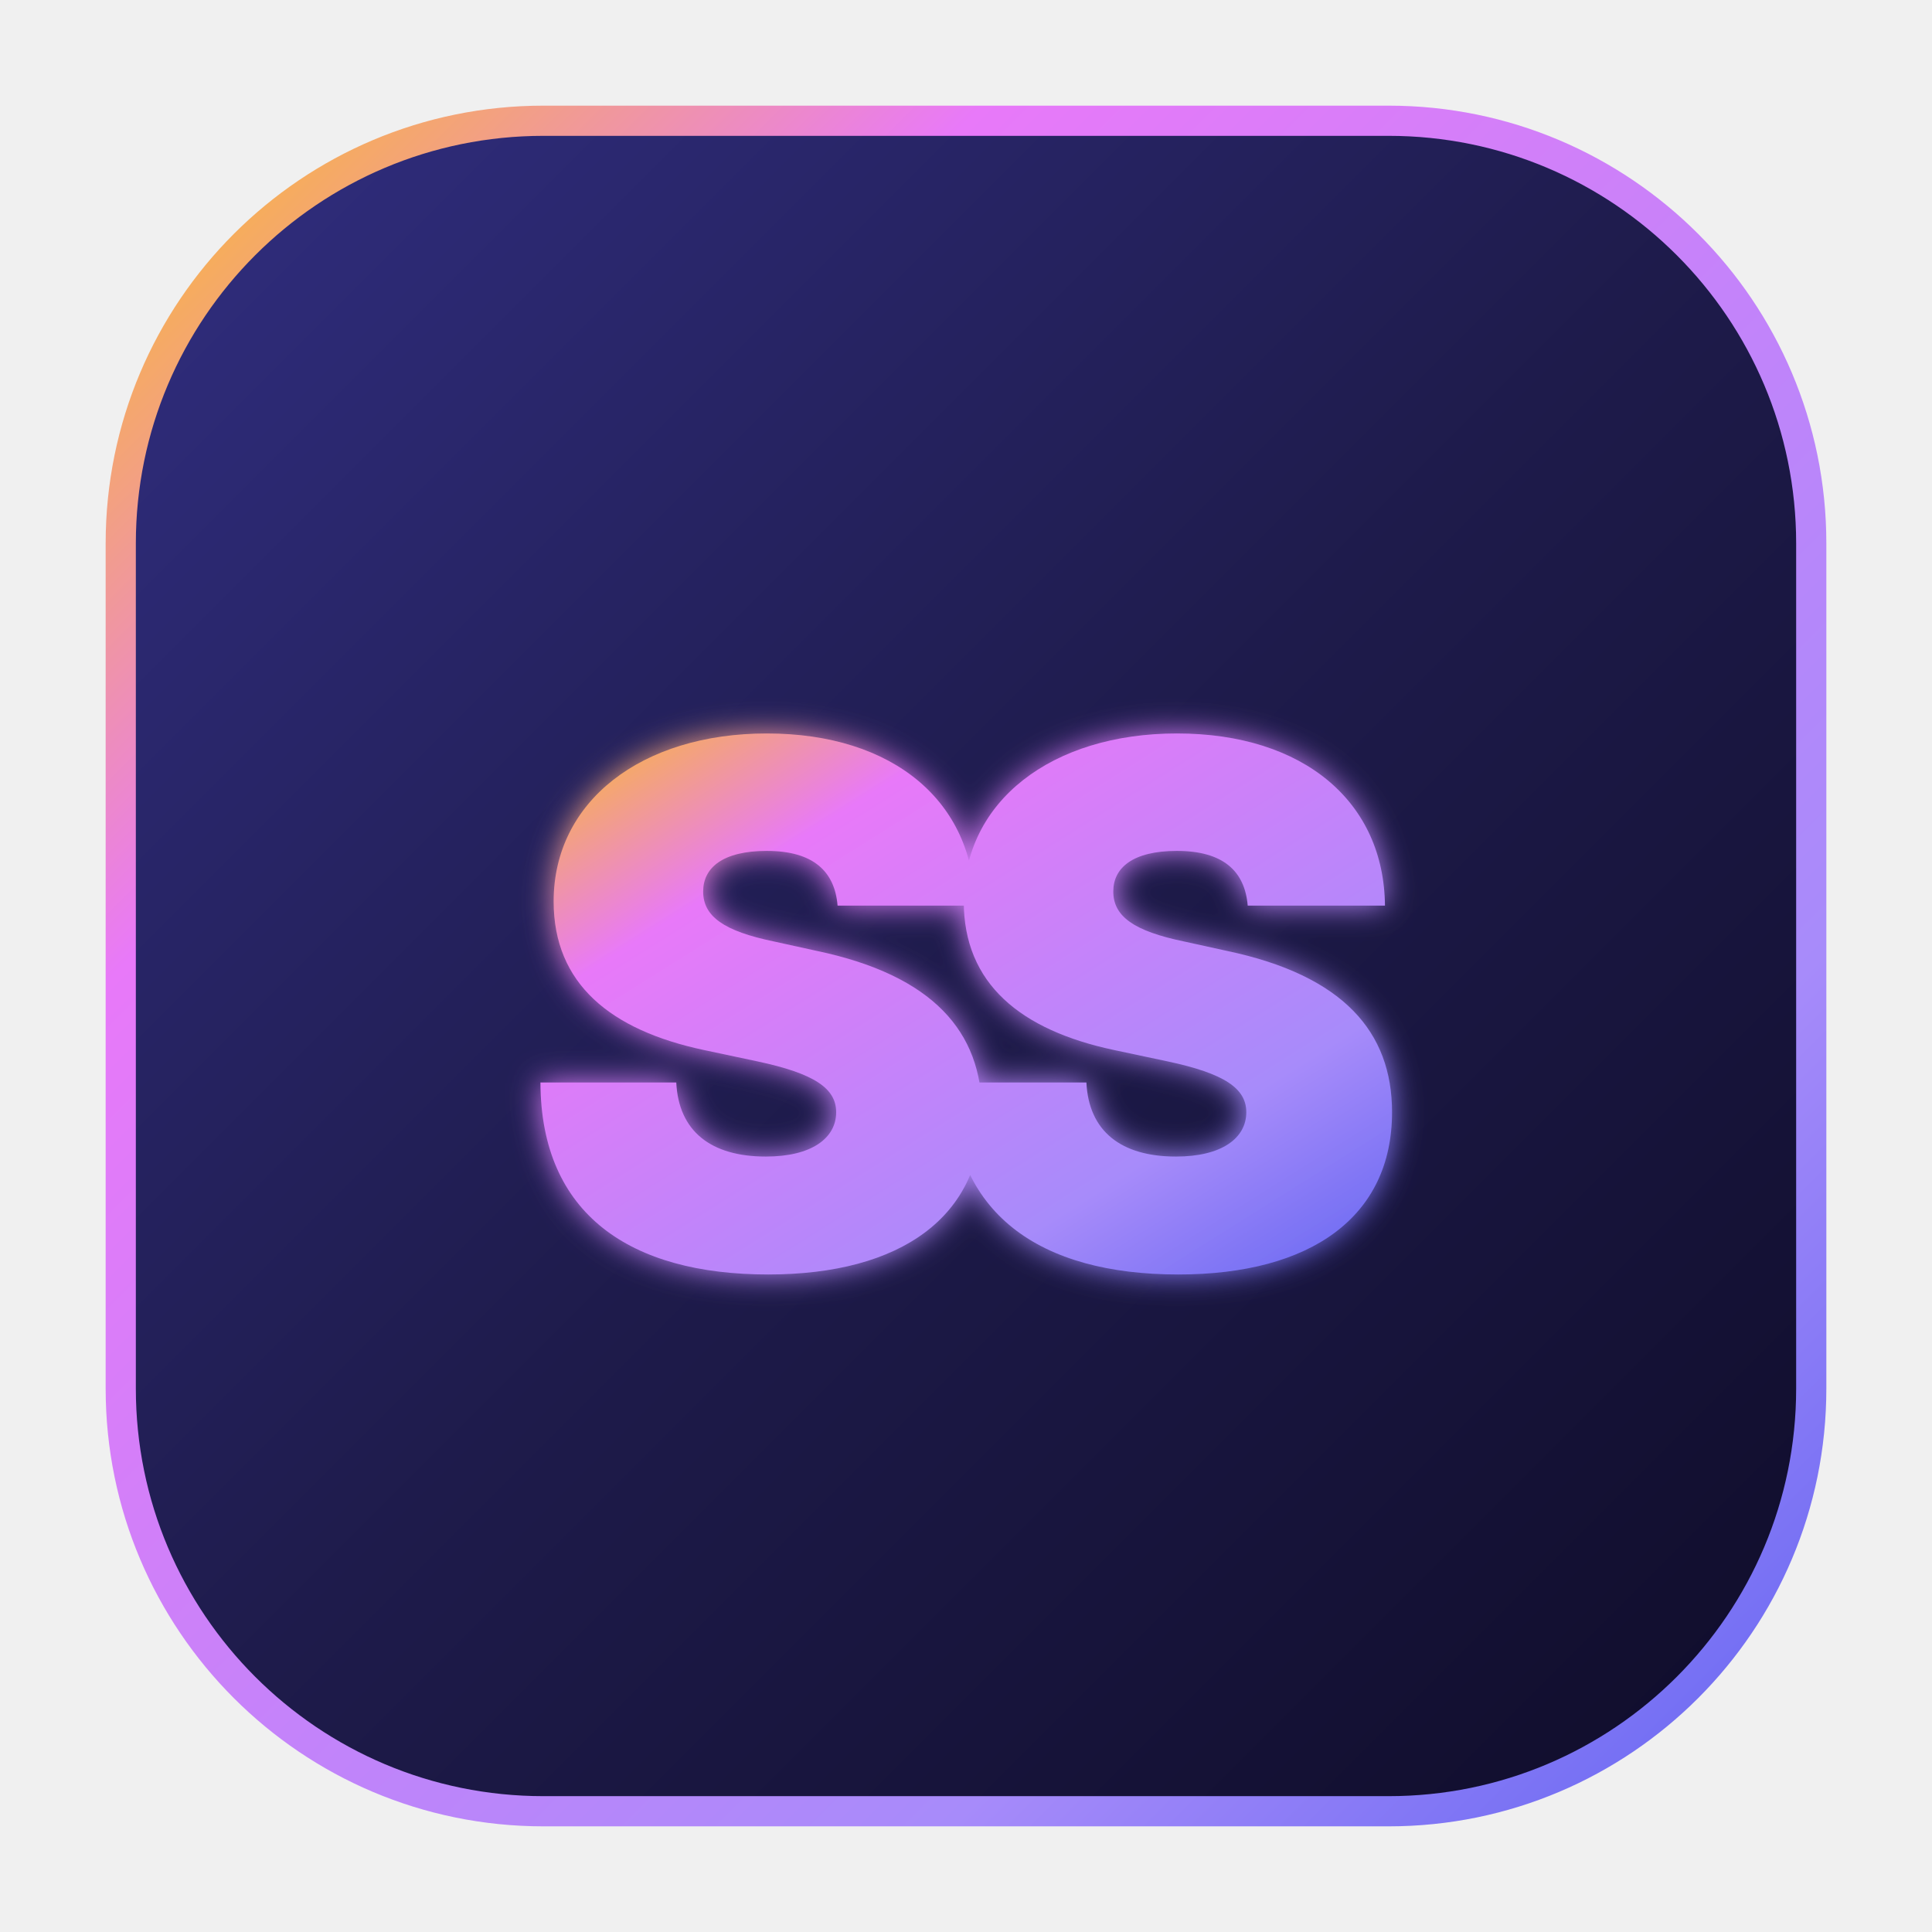
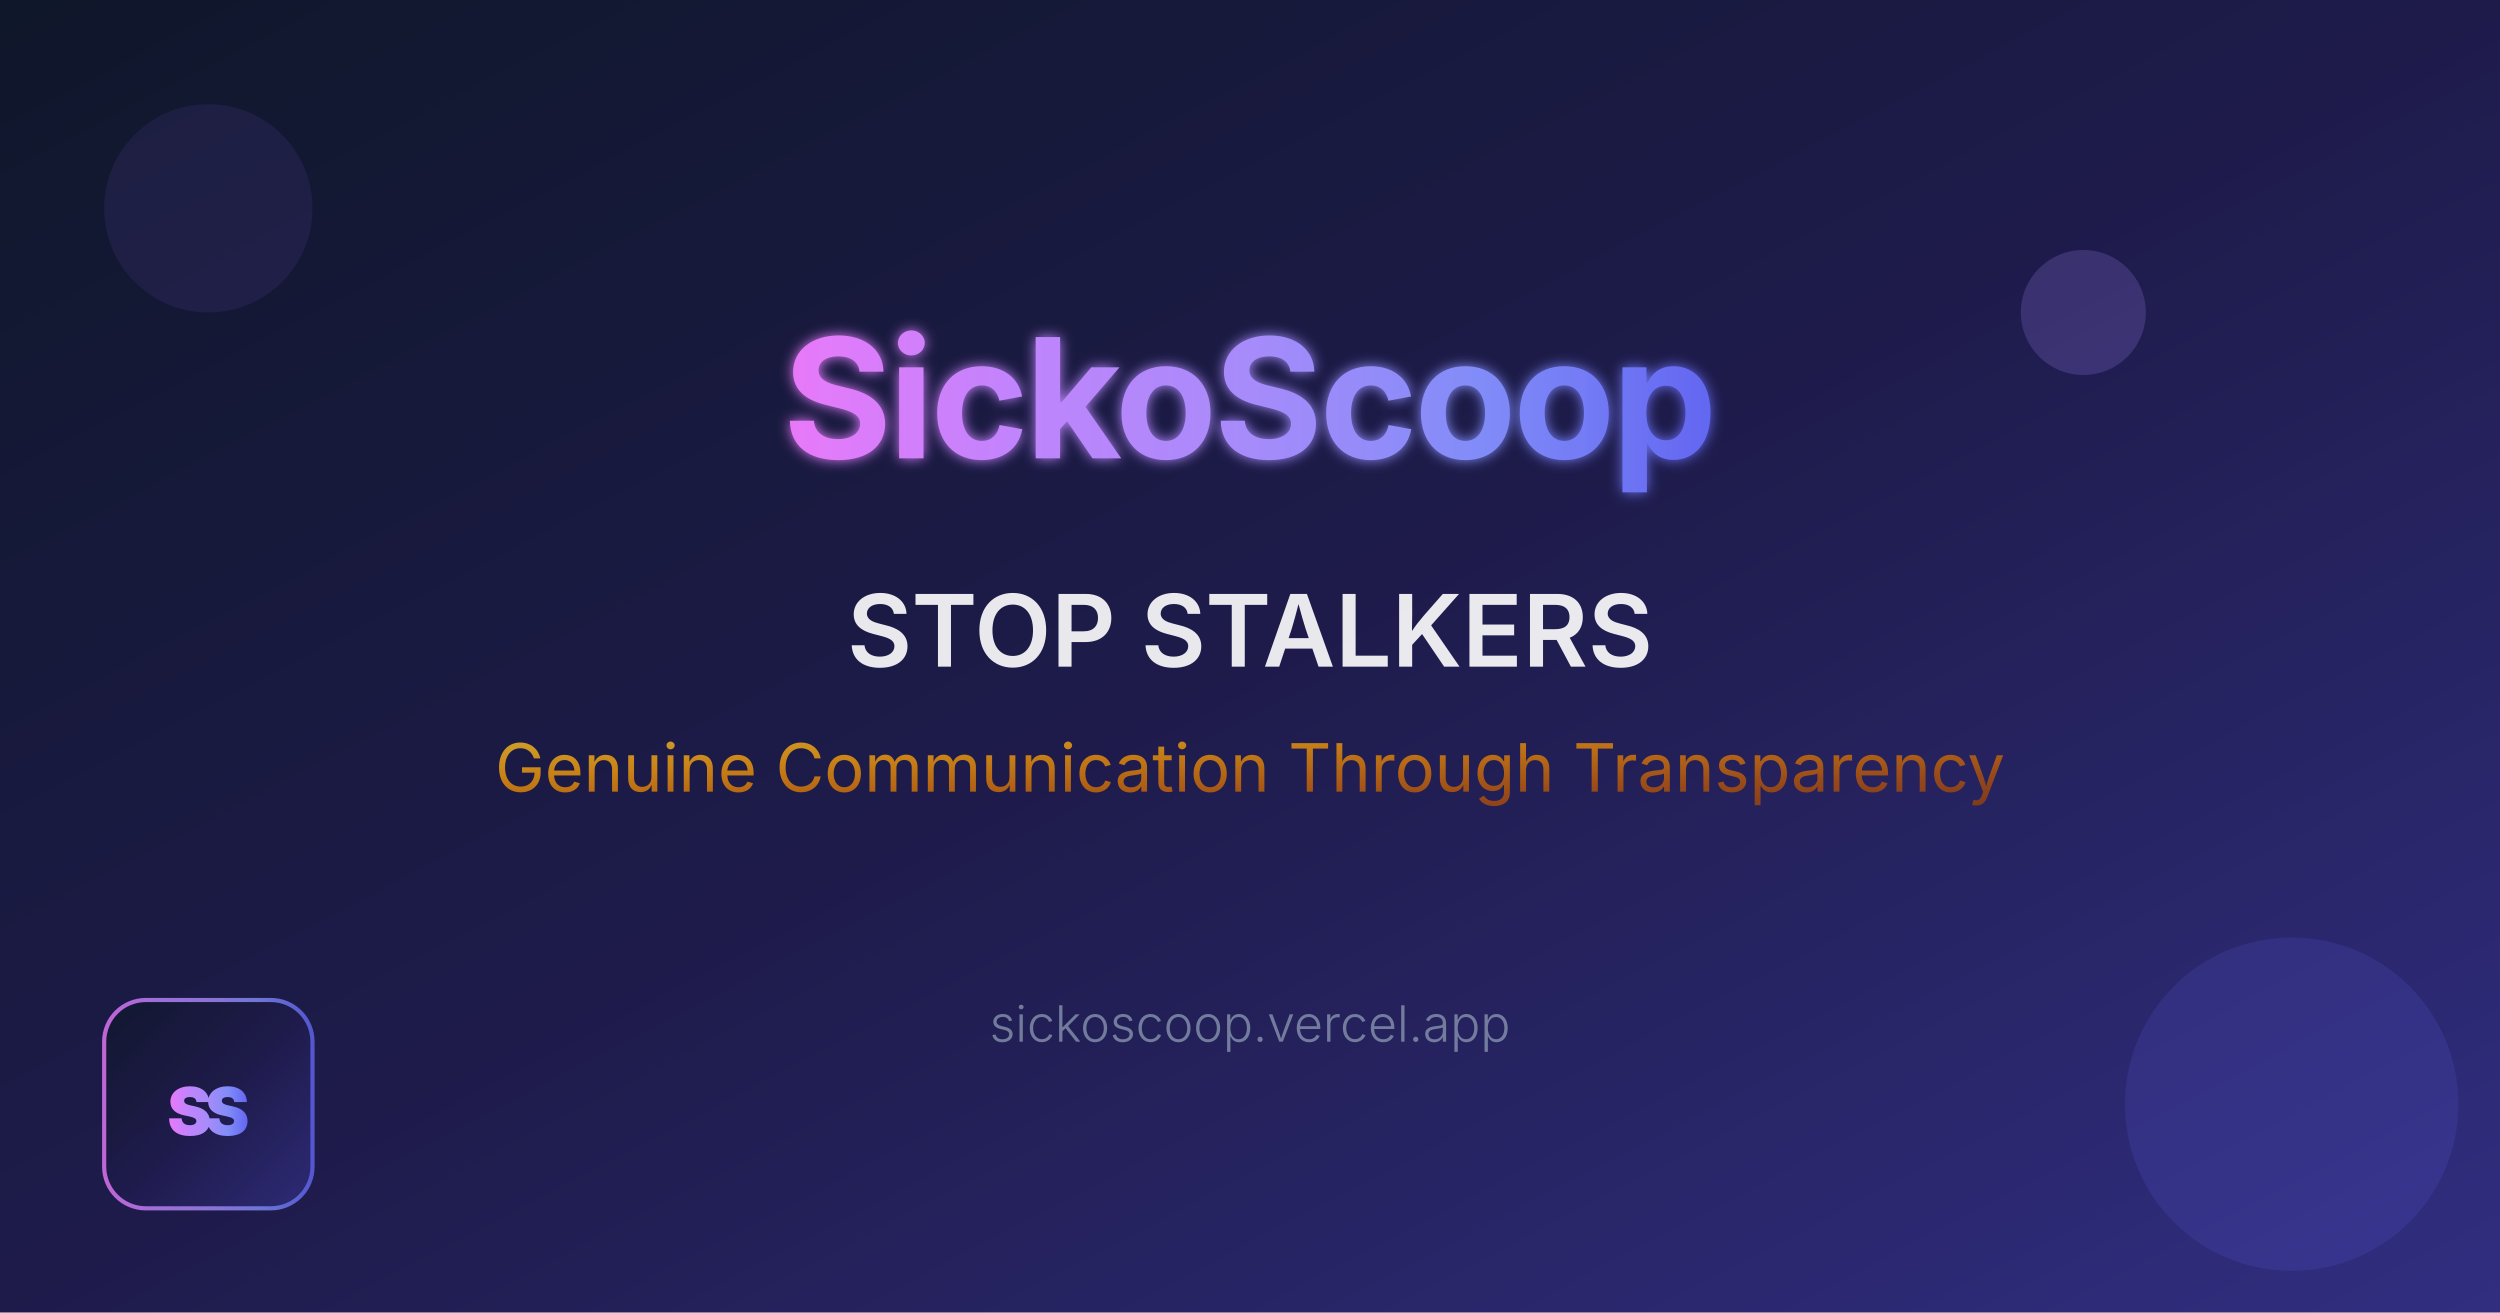
- <svg xmlns="http://www.w3.org/2000/svg" width="64" height="64" viewBox="0 0 64 64">
+ <svg xmlns="http://www.w3.org/2000/svg" width="1200" height="630" viewBox="0 0 1200 630">
  <defs>
-     <linearGradient id="faviconBg" x1="0%" y1="0%" x2="100%" y2="100%">
-       <stop offset="0%" stop-color="#312e81" />
+     <linearGradient id="bgGradient" x1="0%" y1="0%" x2="100%" y2="100%">
+       <stop offset="0%" stop-color="#0f172a" />
      <stop offset="50%" stop-color="#1e1b4b" />
-       <stop offset="100%" stop-color="#0f0c29" />
+       <stop offset="100%" stop-color="#312e81" />
    </linearGradient>
-     <linearGradient id="faviconText" x1="0%" y1="0%" x2="100%" y2="100%">
-       <stop offset="0%" stop-color="#fbbf24" />
-       <stop offset="25%" stop-color="#e879f9" />
-       <stop offset="75%" stop-color="#a78bfa" />
+     <linearGradient id="logoGradient" x1="0%" y1="0%" x2="100%" y2="0%">
+       <stop offset="0%" stop-color="#e879f9" />
+       <stop offset="25%" stop-color="#c084fc" />
+       <stop offset="50%" stop-color="#a78bfa" />
+       <stop offset="75%" stop-color="#818cf8" />
      <stop offset="100%" stop-color="#6366f1" />
    </linearGradient>
-     <filter id="faviconGlow">
-       <feGaussianBlur stdDeviation="0.5" result="coloredBlur" />
+     <linearGradient id="textGradient" x1="0%" y1="0%" x2="100%" y2="100%">
+       <stop offset="0%" stop-color="#fbbf24" />
+       <stop offset="25%" stop-color="#f59e0b" />
+       <stop offset="50%" stop-color="#d97706" />
+       <stop offset="75%" stop-color="#b45309" />
+       <stop offset="100%" stop-color="#92400e" />
+     </linearGradient>
+     <filter id="glow">
+       <feGaussianBlur stdDeviation="3" result="coloredBlur" />
      <feMerge>
        <feMergeNode in="coloredBlur" />
        <feMergeNode in="SourceGraphic" />
      </feMerge>
    </filter>
  </defs>
-   <rect x="4" y="4" width="56" height="56" rx="14" ry="14" fill="url(#faviconBg)" stroke="url(#faviconText)" stroke-width="1" />
-   <text x="32" y="42" font-size="24" font-weight="900" fill="url(#faviconText)" text-anchor="middle" font-family="system-ui, -apple-system, sans-serif" filter="url(#faviconGlow)" style="letter-spacing: -0.1em">
+   <rect width="1200" height="630" fill="url(#bgGradient)" />
+   <circle cx="100" cy="100" r="50" fill="#8b5cf6" opacity="0.1" />
+   <circle cx="1100" cy="530" r="80" fill="#6366f1" opacity="0.15" />
+   <circle cx="1000" cy="150" r="30" fill="#a78bfa" opacity="0.2" />
+   <text x="600" y="220" font-size="80" font-weight="700" fill="url(#logoGradient)" font-family="system-ui, -apple-system, 'Segoe UI', sans-serif" text-anchor="middle" filter="url(#glow)" style="letter-spacing: -0.02em">
+     SickoScoop
+   </text>
+   <text x="600" y="320" font-size="48" font-weight="600" fill="white" font-family="system-ui, -apple-system, 'Segoe UI', sans-serif" text-anchor="middle" opacity="0.9">
+     STOP STALKERS
+   </text>
+   <text x="600" y="380" font-size="32" font-weight="400" fill="url(#textGradient)" font-family="system-ui, -apple-system, 'Segoe UI', sans-serif" text-anchor="middle" opacity="0.8">
+     Genuine Communication Through Transparency
+   </text>
+   <text x="600" y="500" font-size="24" font-weight="300" fill="#94a3b8" font-family="system-ui, -apple-system, 'Segoe UI', sans-serif" text-anchor="middle" opacity="0.7">
+     sickoscoop.vercel.app
+   </text>
+   <rect x="50" y="480" width="100" height="100" rx="20" ry="20" fill="url(#bgGradient)" stroke="url(#logoGradient)" stroke-width="2" opacity="0.8" />
+   <text x="100" y="545" font-size="32" font-weight="900" fill="url(#logoGradient)" text-anchor="middle" font-family="system-ui, -apple-system, sans-serif" style="letter-spacing: -0.1em">
    SS
  </text>
</svg>
